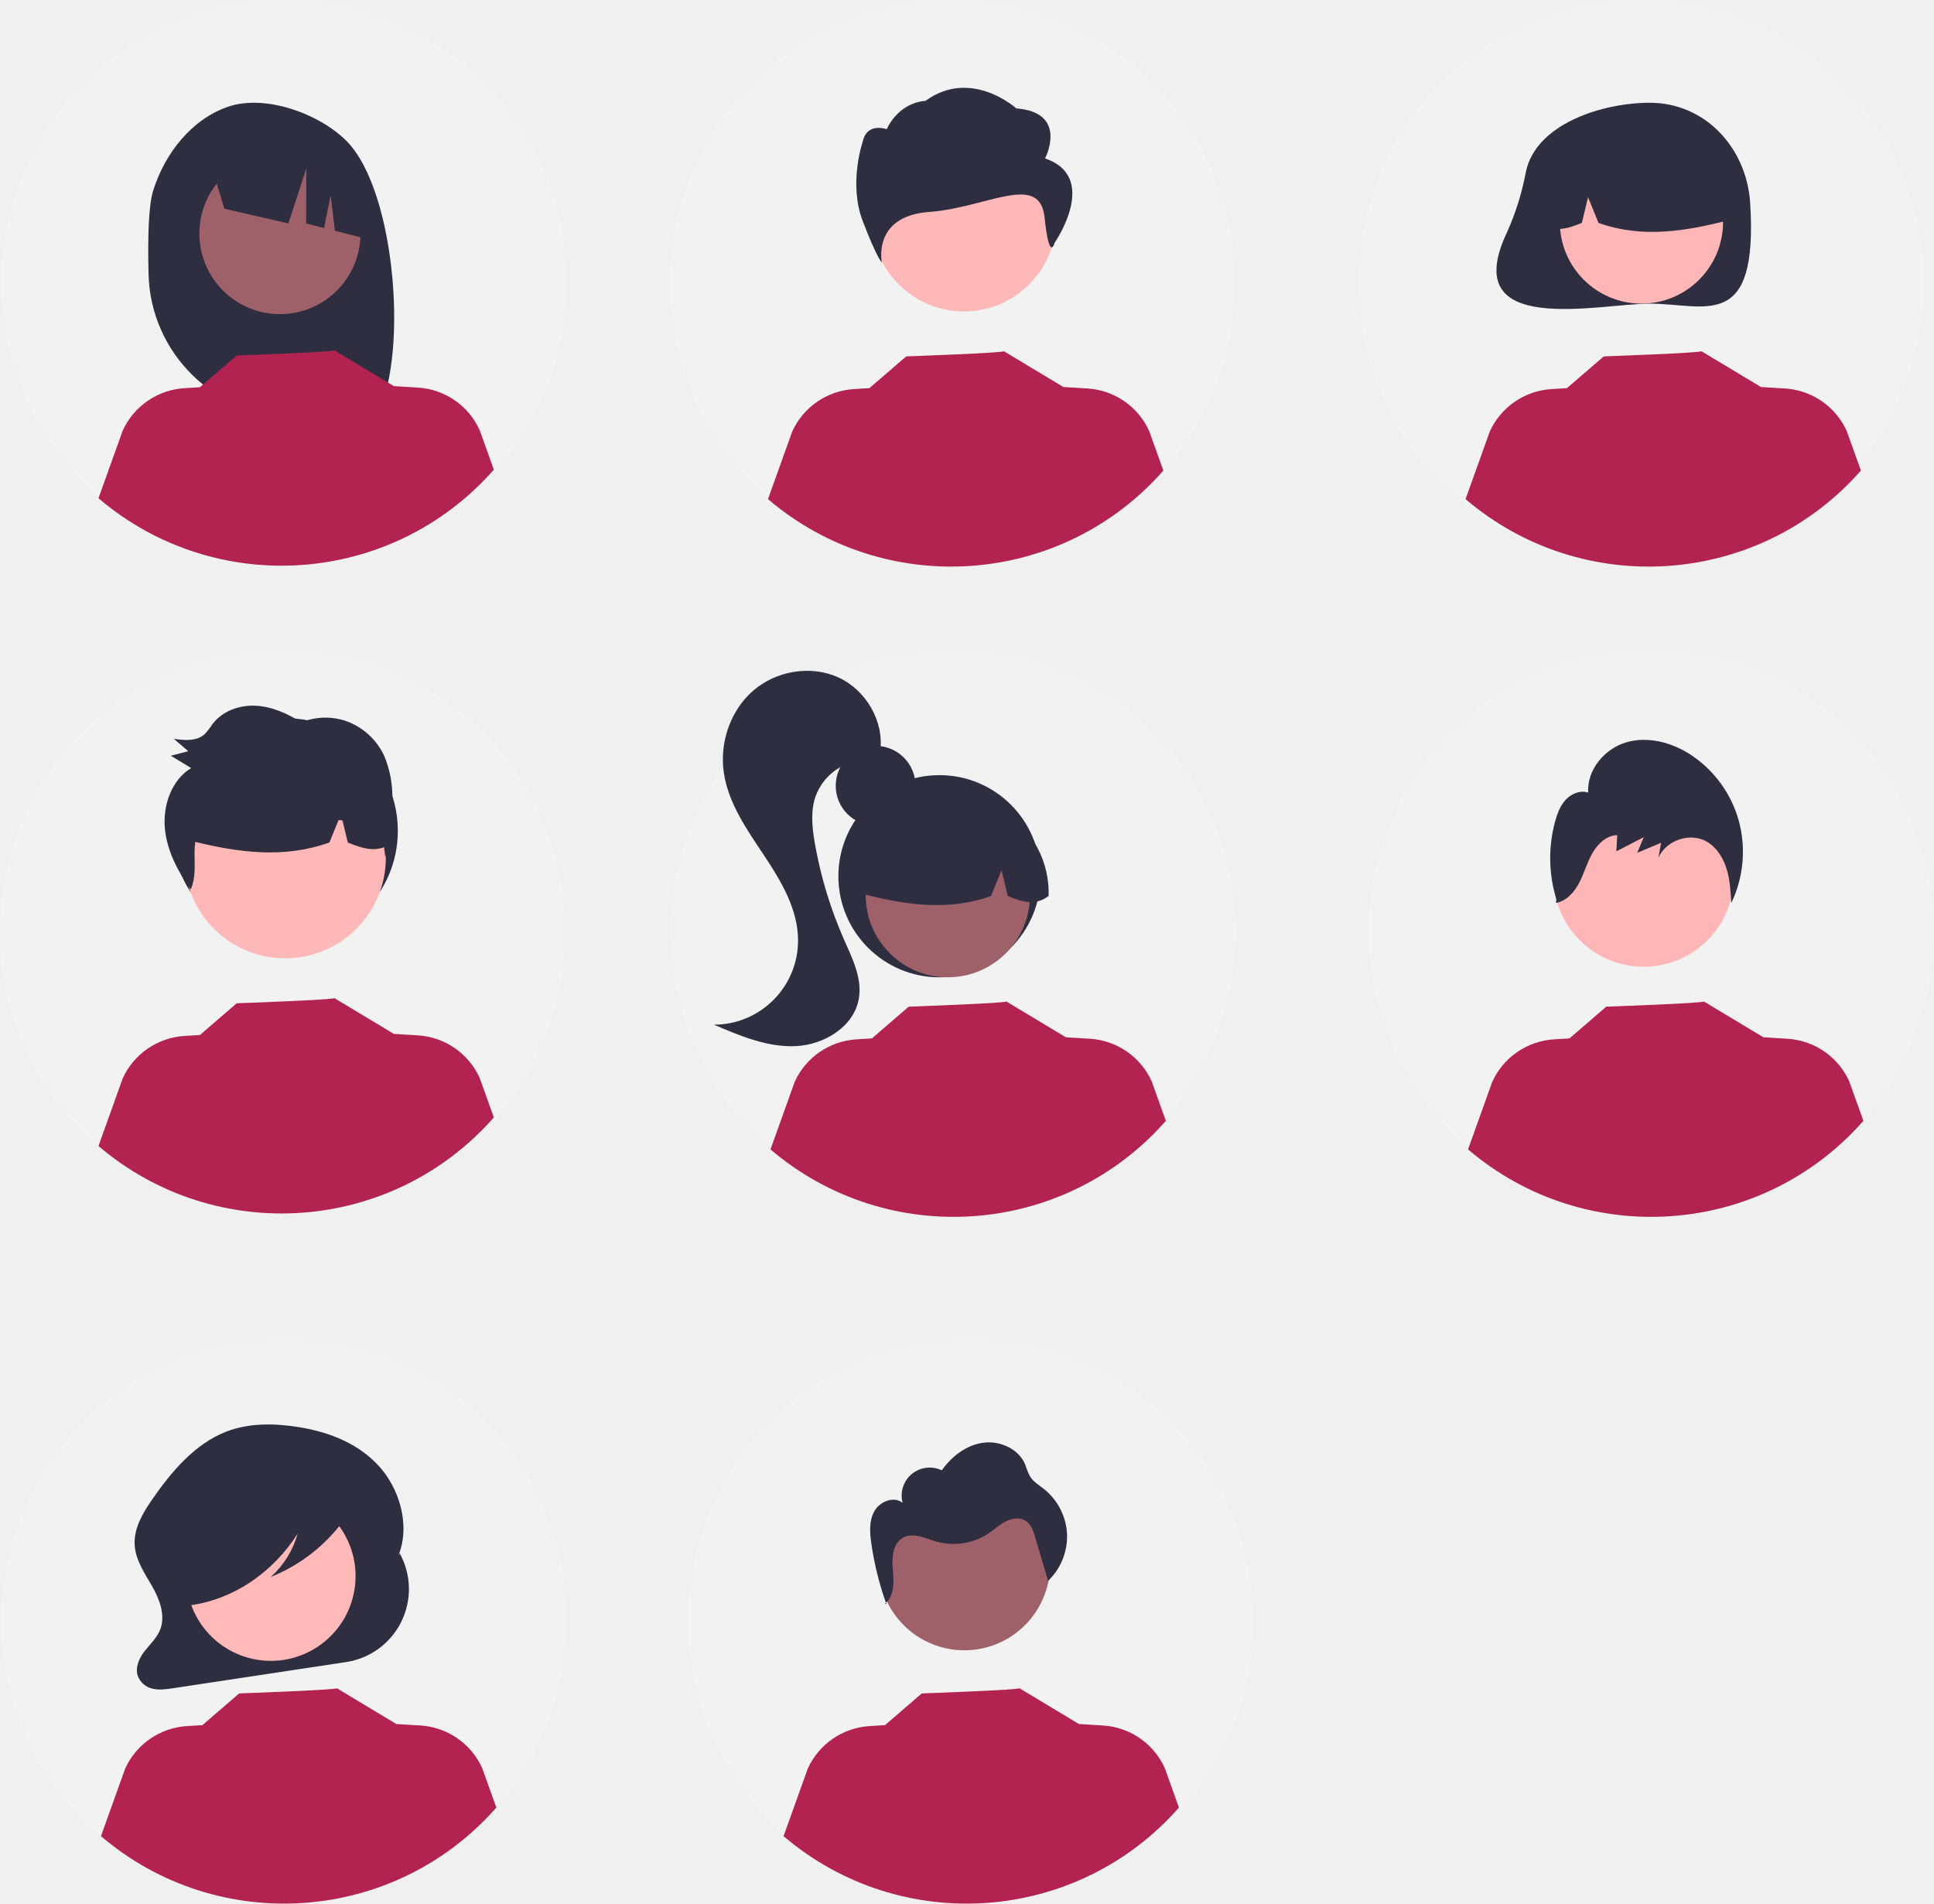
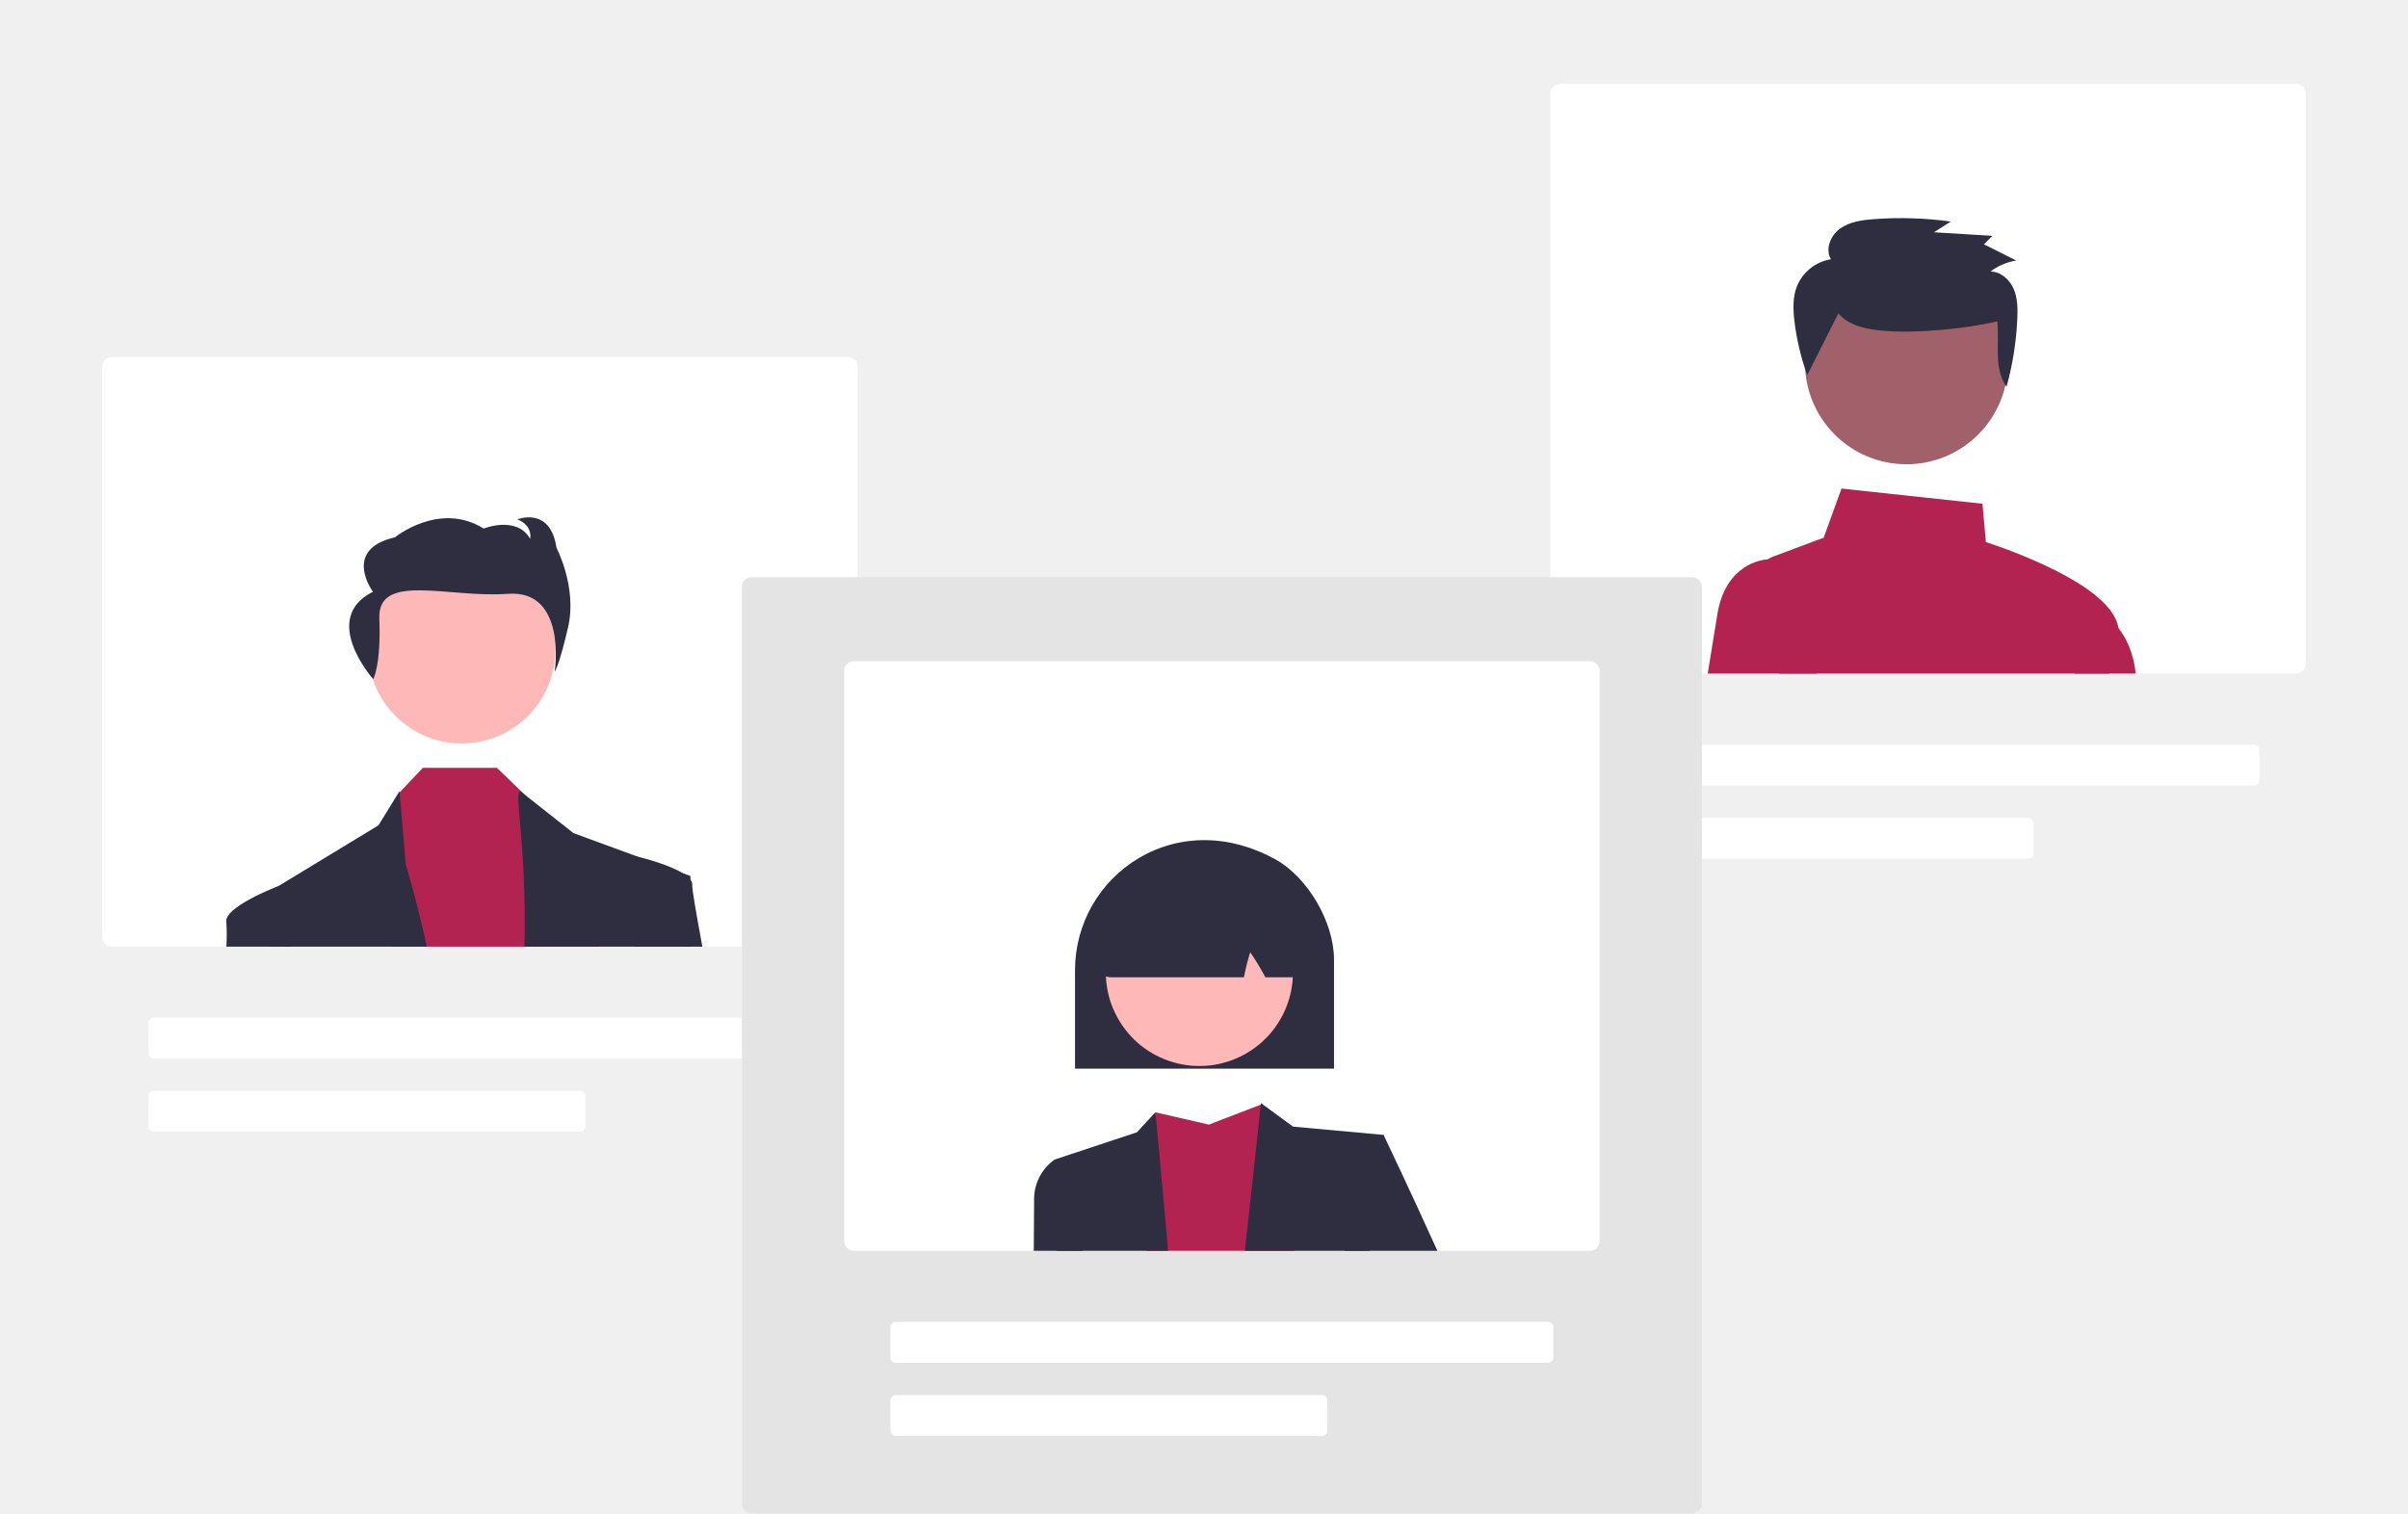
- <svg xmlns="http://www.w3.org/2000/svg" data-name="Layer 1" width="776.32" height="764.051" viewBox="0 0 776.32 764.051">
-   <circle cx="113.44" cy="373.971" r="113.44" fill="#f2f2f2" />
-   <circle cx="114.454" cy="333.464" r="45.236" fill="#2f2e41" />
-   <path d="M439.335,181.616a113.44,113.44,0,1,1-113.239-113.641A113.147,113.147,0,0,1,439.335,181.616Z" transform="translate(-211.84 -67.97468)" fill="#f2f2f2" />
-   <circle cx="382.63" cy="373.971" r="113.44" fill="#f2f2f2" />
-   <circle cx="382.3" cy="113.44" r="113.44" fill="#f2f2f2" />
-   <circle cx="658.78" cy="113.44" r="113.44" fill="#f2f2f2" />
-   <circle cx="662.88" cy="373.971" r="113.44" fill="#f2f2f2" />
-   <path d="M439.335,718.585a113.44,113.44,0,1,1-113.44-113.44A112.938,112.938,0,0,1,439.335,718.585Z" transform="translate(-211.84 -67.97468)" fill="#f2f2f2" />
-   <circle cx="389.59" cy="650.611" r="113.44" fill="#f2f2f2" />
-   <path d="M273.316,144.513c4.691-14.949,15.357-28.66,30.109-33.713,14.753-5.054,36.355,2.645,47.445,13.698,20.287,20.219,25.238,89.677,11.3,111.627-2.772-.147-12.339-.255-15.145-.36L343.057,222.534v13.099q-6.705-.207-13.516-.286A58.821,58.821,0,0,1,271.467,177.977C271.104,163.418,271.468,150.404,273.316,144.513Z" transform="translate(-211.84 -67.97468)" fill="#2f2e41" />
-   <circle cx="112.372" cy="93.753" r="32.33" fill="#9e616a" />
-   <path d="M296.311,133.335l37.224-18.639,0,0a46.787,46.787,0,0,1,27.403,38.764l.928,11.114-15.588-3.968-1.708-14.211-2.647,13.103-7.194-1.83.068-22.063-7.198,22.047-25.693-5.903Z" transform="translate(-211.84 -67.97468)" fill="#2f2e41" />
-   <circle cx="351.479" cy="315.388" r="16.016" fill="#2f2e41" />
-   <circle cx="377.104" cy="351.691" r="40.573" fill="#2f2e41" />
-   <circle cx="380.462" cy="359.284" r="32.97" fill="#9e616a" />
-   <path d="M614.692,393.65A37.767,37.767,0,0,0,557.273,426.61c16.8,4.218,34.45,7.446,52.366,1.009l4.231-10.355,2.494,10.363c5.456,2.23,10.926,4.117,16.396-.022A38.562,38.562,0,0,0,614.692,393.65Z" transform="translate(-211.84 -67.97468)" fill="#2f2e41" />
-   <path d="M548.407,339.886c-11.075-5.078-24.971-2.695-34.192,5.267-9.222,7.963-13.606,20.922-11.825,32.975,1.816,12.296,9.291,22.884,16.181,33.228,6.89,10.344,13.622,21.679,13.614,34.108a33.811,33.811,0,0,1-33.744,33.79c10.507,4.523,21.473,9.135,32.899,8.599,11.426-.536,23.403-7.882,25.267-19.168,1.343-8.132-2.647-16.062-5.974-23.602a166.953,166.953,0,0,1-11.668-38.409c-1.111-6.312-1.835-12.949.223-19.019a22.333,22.333,0,0,1,22.186-14.655l3.775-3.397C566.828,357.536,559.482,344.964,548.407,339.886Z" transform="translate(-211.84 -67.97468)" fill="#2f2e41" />
-   <path d="M824.323,137.043a106.585,106.585,0,0,1-7.605,24.271c-20.011,42.333,36.976,28.535,57.342,28.535,22.267,0,43.571,11.709,40.317-40.317-1.39-22.223-18.051-40.317-40.317-40.317C855.041,109.215,828.3,117.668,824.323,137.043Z" transform="translate(-211.84 -67.97468)" fill="#2f2e41" />
-   <circle cx="658.884" cy="89.102" r="32.762" fill="#ffb6b6" />
-   <path d="M848.475,123.68a37.528,37.528,0,0,1,57.056,32.752c-16.694,4.191-34.232,7.399-52.035,1.003l-4.204-10.29-2.479,10.297c-5.422,2.216-10.857,4.091-16.293-.021A38.318,38.318,0,0,1,848.475,123.68Z" transform="translate(-211.84 -67.97468)" fill="#2f2e41" />
-   <circle cx="114.472" cy="344.231" r="40.411" fill="#ffb8b8" />
-   <circle id="bf829f4c-57e2-46a5-971d-584c2690be65" data-name="ab6171fa-7d69-4734-b81c-8dff60f9761b" cx="387.093" cy="627.963" r="34.415" fill="#9e616a" />
-   <circle cx="386.924" cy="88.021" r="36.991" fill="#ffb8b8" />
-   <path id="bd502a69-4a38-4003-a7a1-fa248c8198be-151" data-name="bf427902-b9bf-4946-b5d7-5c1c7e04535e" d="M631.333,131.559s9.631-18.412-11.558-20.086c0,0-18.064-16.386-36.475-2.996,0,0-10.043,0-15.535,11.365,0,0-7.899-2.996-9.634,5.021,0,0-5.78,16.738,0,31.802s7.699,16.738,7.699,16.738-4.055-18.694,19.062-20.368,44.325-16.156,46.251,2.256,4.044,10.094,4.044,10.094S653.485,139.091,631.333,131.559Z" transform="translate(-211.84 -67.97468)" fill="#2f2e41" />
-   <circle cx="659.749" cy="351.812" r="36.211" fill="#ffb6b6" />
-   <path d="M372.289,691.442v-0l-.561,1.012c4.996-12.313.453-27.485-8.459-36.769-8.912-9.284-21.302-13.529-33.502-15.212-9.057-1.25-18.457-1.214-27.069,2.104-12.471,4.804-21.998,15.925-29.953,27.494-3.639,5.291-7.216,11.324-6.854,17.938.337,6.138,3.98,11.346,6.963,16.553,2.984,5.207,5.475,11.668,3.334,17.351-1.276,3.387-3.973,5.826-6.161,8.597s-3.988,6.515-2.931,9.991a8.152,8.152,0,0,0,6.073,5.278c2.645.616,5.39.214,8.069-.191L350.777,735.08A29.637,29.637,0,0,0,372.289,691.442Z" transform="translate(-211.84 -67.97468)" fill="#2f2e41" />
-   <circle cx="320.565" cy="700.596" r="33.999" transform="translate(-634.1737 836.8236) rotate(-80.78253)" fill="#ffb9b9" />
-   <path d="M411.075,793.485a113.4,113.4,0,0,1-158.71,11.47l9.73-27.15a29.197,29.197,0,0,1,24.8-17.03l6.19-.38,14.76-12.73s39.77-1.42,39.18-2.1l24.09,14.49-.02-.1,9.47.58a29.184,29.184,0,0,1,24.8,17.03Z" transform="translate(-211.84 -67.97468)" fill="#b32351" />
-   <path d="M685.075,793.485a113.4,113.4,0,0,1-158.71,11.47l9.73-27.15a29.197,29.197,0,0,1,24.8-17.03l6.19-.38,14.76-12.73s39.77-1.42,39.18-2.1l24.09,14.49-.02-.1,9.47.58a29.184,29.184,0,0,1,24.8,17.03Z" transform="translate(-211.84 -67.97468)" fill="#b32351" />
-   <path d="M352.814,669.041c-.878-4.643-5.613-6.766-9.67-7.795a93.151,93.151,0,0,0-36.036-1.979c-8.767,1.25-17.742,4.007-24.103,10.85a32.417,32.417,0,0,0-8.197,20.877,24.861,24.861,0,0,0,2.976,13.263c2.289,3.875,6.191,6.685,10.219,6.586l.408,1.419c17.07-2.378,32.926-12.999,42.913-28.744a36.825,36.825,0,0,1-10.759,17.38,67.034,67.034,0,0,0,28.937-22.302C351.521,675.915,353.481,672.573,352.814,669.041Z" transform="translate(-211.84 -67.97468)" fill="#2f2e41" />
-   <path d="M410.075,516.485a113.4,113.4,0,0,1-158.71,11.47l9.73-27.15a29.197,29.197,0,0,1,24.8-17.03l6.19-.38,14.76-12.73s39.77-1.42,39.18-2.1l24.09,14.49-.02-.1,9.47.58a29.184,29.184,0,0,1,24.8,17.03Z" transform="translate(-211.84 -67.97468)" fill="#b32351" />
-   <path d="M679.825,517.845a113.4,113.4,0,0,1-158.71,11.47l9.73-27.15a29.197,29.197,0,0,1,24.8-17.03l6.19-.38,14.76-12.73s39.77-1.42,39.18-2.1l24.09,14.49-.02-.1,9.47.58a29.184,29.184,0,0,1,24.8,17.03Z" transform="translate(-211.84 -67.97468)" fill="#b32351" />
-   <path d="M959.825,517.845a113.4,113.4,0,0,1-158.71,11.47l9.73-27.15a29.197,29.197,0,0,1,24.8-17.03l6.19-.38,14.76-12.73s39.77-1.42,39.18-2.1l24.09,14.49-.02-.1,9.47.58a29.184,29.184,0,0,1,24.8,17.03Z" transform="translate(-211.84 -67.97468)" fill="#b32351" />
-   <path d="M410.075,256.485a113.4,113.4,0,0,1-158.71,11.47l9.73-27.15a29.197,29.197,0,0,1,24.8-17.03l6.19-.38,14.76-12.73s39.77-1.42,39.18-2.1l24.09,14.49-.02-.1,9.47.58a29.184,29.184,0,0,1,24.8,17.03Z" transform="translate(-211.84 -67.97468)" fill="#b32351" />
-   <path d="M678.825,256.845a113.4,113.4,0,0,1-158.71,11.47l9.73-27.15a29.197,29.197,0,0,1,24.8-17.03l6.19-.38,14.76-12.73s39.77-1.42,39.18-2.1l24.09,14.49-.02-.1,9.47.58a29.184,29.184,0,0,1,24.8,17.03Z" transform="translate(-211.84 -67.97468)" fill="#b32351" />
-   <path d="M958.825,256.845a113.4,113.4,0,0,1-158.71,11.47l9.73-27.15a29.197,29.197,0,0,1,24.8-17.03l6.19-.38,14.76-12.73s39.77-1.42,39.18-2.1l24.09,14.49-.02-.1,9.47.58a29.184,29.184,0,0,1,24.8,17.03Z" transform="translate(-211.84 -67.97468)" fill="#b32351" />
-   <path d="M909.78,397.329A46.687,46.687,0,0,0,890.228,370.728c-7.602-4.863-17.089-7.345-25.702-4.774s-15.743,11.024-15.18,20.156c-3.109-1.058-6.643.35-8.919,2.754-2.276,2.405-3.499,5.64-4.376,8.86a56.325,56.325,0,0,0,.528,31.19l-.171,1.455c4.202-.695,7.389-4.3,9.371-8.142s3.122-8.103,5.271-11.85c2.148-3.747,5.715-7.09,9.97-7.207l-.375,6.505q5.492-2.829,10.983-5.659-1.306,3.125-2.612,6.249,4.796-2.005,9.592-4.009-.536,3.005-1.072,6.009c3.171-7.217,12.977-10.388,19.648-6.353,3.874,2.344,6.416,6.52,7.753,10.906s1.601,9.026,1.857,13.611A47.6,47.6,0,0,0,909.78,397.329Z" transform="translate(-211.84 -67.97468)" fill="#2f2e41" />
-   <path d="M567.663,711.848c-.068-.188-.129-.379-.196-.567-.133.117-.259.237-.403.346Z" transform="translate(-211.84 -67.97468)" fill="#2f2e41" />
-   <path d="M640.158,683.694a24.742,24.742,0,0,0-9.239-18.059c-2.006-1.586-4.326-2.926-5.654-5.111a34.966,34.966,0,0,1-1.921-4.79c-2.642-6.288-10.171-9.63-16.925-8.678s-12.599,5.495-16.536,11.065a11.255,11.255,0,0,0-15.74,13.046c-3.498-2.818-9.155-.564-11.338,3.361-2.183,3.925-1.837,8.728-1.188,13.172a124.459,124.459,0,0,0,5.849,23.58c3.406-2.999,3.196-8.46,2.78-13.077-.432-4.796-.173-10.652,4.021-13.019,4.052-2.287,8.97.224,13.438,1.522a25.396,25.396,0,0,0,21.008-3.304c2.327-1.575,4.399-3.547,6.908-4.813s5.702-1.705,8.037-.143c2.133,1.427,3.001,4.087,3.726,6.549q2.58,8.75,5.161,17.501A24.742,24.742,0,0,0,640.158,683.694Z" transform="translate(-211.84 -67.97468)" fill="#2f2e41" />
-   <path d="M368.947,398.033a89.422,89.422,0,0,0,.389-9.077,42.726,42.726,0,0,0-3.223-17.495,26.883,26.883,0,0,0-14.066-13.589,25.665,25.665,0,0,0-19.243.017c-5.57-3.519-11.759-6.309-18.276-6.654-6.518-.346-13.409,2.072-17.425,7.395a28.44,28.44,0,0,1-3.044,3.955c-3.229,2.99-8.135,2.559-12.426,1.947q2.887,2.474,5.776,4.949-3.495.913-6.99,1.826,4.079,2.474,8.157,4.947c-7.893,4.738-11.481,15.078-10.533,24.47.897,8.892,5.189,17.022,10.321,24.249,2.047-4.32,1.606-9.489,1.572-14.354a32.487,32.487,0,0,1,.288-4.72c17.343,4.157,35.464,6.825,53.84.223l3.688-9.026c.518.053,1.035.103,1.553.158l2.137,8.876c4.844,1.98,9.698,3.71,14.554,1.892.236,1.371.379,2.77.488,4.115.417-1.609.778-3.229,1.104-4.856a14.359,14.359,0,0,0,1.839-1.175A39.512,39.512,0,0,0,368.947,398.033Z" transform="translate(-211.84 -67.97468)" fill="#2f2e41" />
+ <svg xmlns="http://www.w3.org/2000/svg" data-name="Layer 1" width="794.589" height="499.429" viewBox="0 0 794.589 499.429">
+   <path d="M516.259,599.337h-310.357a3.199,3.199,0,0,1-3.196-3.196V293.596a3.199,3.199,0,0,1,3.196-3.196h310.357a3.199,3.199,0,0,1,3.196,3.196V596.141A3.199,3.199,0,0,1,516.259,599.337Z" transform="translate(-202.7057 -200.2854)" fill="#f0f0f0" />
+   <path d="M482.524,318.098H239.636a3.201,3.201,0,0,0-3.196,3.196V509.497a3.201,3.201,0,0,0,3.196,3.196H482.524a3.201,3.201,0,0,0,3.196-3.196V321.294A3.201,3.201,0,0,0,482.524,318.098Z" transform="translate(-202.7057 -200.2854)" fill="#fff" />
+   <path d="M468.675,549.623H253.485a1.778,1.778,0,0,1-1.776-1.776v-9.943a1.778,1.778,0,0,1,1.776-1.776H468.675a1.778,1.778,0,0,1,1.776,1.776v9.943A1.778,1.778,0,0,1,468.675,549.623Z" transform="translate(-202.7057 -200.2854)" fill="#fff" />
+   <path d="M394.104,573.77H253.485a1.778,1.778,0,0,1-1.776-1.775v-9.943a1.778,1.778,0,0,1,1.776-1.776H394.104a1.778,1.778,0,0,1,1.776,1.776v9.943A1.778,1.778,0,0,1,394.104,573.77Z" transform="translate(-202.7057 -200.2854)" fill="#fff" />
+   <circle cx="152.374" cy="214.46" r="30.882" fill="#ffb8b8" />
+   <polygon points="197.556 312.407 129.086 312.407 131.323 262.068 131.856 261.507 139.54 253.39 163.992 253.39 173.054 262.168 173.786 262.878 193.082 281.372 197.556 312.407" fill="#b32351" />
+   <path d="M343.566,512.693H291.765c-.128-11.363-.199-18.167-.199-18.167l2.997-1.825a.022.022,0,0,1,.014-.007h.007l33.01-20.042,6.931-11.257.036.398,2.038,23.728S339.966,496.401,343.566,512.693Z" transform="translate(-202.7057 -200.2854)" fill="#2f2e41" />
+   <path d="M430.63,512.693h-54.87c.831-33.138-3.643-51.298-1.342-51.298l1.342,1.058,16.171,12.769,21.313,7.819h.014l14.694,5.39,2.578.945v1.214C430.538,493.503,430.552,501.464,430.63,512.693Z" transform="translate(-202.7057 -200.2854)" fill="#2f2e41" />
+   <path d="M325.863,424.408s2.624-4.608,2.014-20.001,22.831-6.687,42.418-8.156,15.441,25.7,15.441,25.7,1.413-1.615,4.438-14.727-3.844-26.179-3.844-26.179c-2.023-13.778-12.926-9.362-12.926-9.362,5.251,2.044,4.242,6.415,4.242,6.415-4.445-7.793-15.348-3.377-15.348-3.377-14.542-9.125-29.279,2.892-29.279,2.892-17.567,3.987-7.265,17.957-7.265,17.957C308.088,404.497,325.863,424.408,325.863,424.408Z" transform="translate(-202.7057 -200.2854)" fill="#2f2e41" />
+   <path d="M298.682,512.693H277.397a64.178,64.178,0,0,0,.014-7.876c-1.271-5.064,16.612-11.91,17.151-12.116a.022.022,0,0,1,.014-.007h.007l3.409,1.832Z" transform="translate(-202.7057 -200.2854)" fill="#2f2e41" />
+   <path d="M434.472,512.693H412.115L409.324,485.137l3.132-2.287s.284.064.789.192h.014c2.507.618,10.262,2.663,14.694,5.39a9.104,9.104,0,0,1,2.578,2.159,2.662,2.662,0,0,1,.611,1.889C431.028,493.51,432.334,501.095,434.472,512.693Z" transform="translate(-202.7057 -200.2854)" fill="#2f2e41" />
+   <path d="M994.098,509.222h-310.357a3.199,3.199,0,0,1-3.196-3.196V203.481a3.199,3.199,0,0,1,3.196-3.196h310.357a3.199,3.199,0,0,1,3.196,3.196V506.026A3.199,3.199,0,0,1,994.098,509.222Z" transform="translate(-202.7057 -200.2854)" fill="#f0f0f0" />
+   <path d="M960.364,227.984H717.476a3.201,3.201,0,0,0-3.196,3.196V419.382a3.201,3.201,0,0,0,3.196,3.196H960.364a3.201,3.201,0,0,0,3.196-3.196V231.18A3.201,3.201,0,0,0,960.364,227.984Z" transform="translate(-202.7057 -200.2854)" fill="#fff" />
+   <path d="M946.515,459.508H731.325a1.778,1.778,0,0,1-1.776-1.776V447.79a1.778,1.778,0,0,1,1.776-1.776H946.515a1.778,1.778,0,0,1,1.776,1.776v9.943A1.778,1.778,0,0,1,946.515,459.508Z" transform="translate(-202.7057 -200.2854)" fill="#fff" />
+   <path d="M871.944,483.655H731.325a1.778,1.778,0,0,1-1.776-1.775v-9.943a1.778,1.778,0,0,1,1.776-1.776H871.944a1.778,1.778,0,0,1,1.776,1.776v9.943A1.778,1.778,0,0,1,871.944,483.655Z" transform="translate(-202.7057 -200.2854)" fill="#fff" />
+   <path d="M898.705,422.578c1.371-4.936,2.436-9.19,2.983-12.201a8.702,8.702,0,0,0,.05-2.812c-2.045-14.552-38.99-26.853-43.727-28.372l-1.143-12.67-46.504-5.007-5.888,16.207L787.786,383.979a7.95,7.95,0,0,0-1.712.881,8.263,8.263,0,0,0-3.402,8.814l7.109,28.905H898.705Z" transform="translate(-202.7057 -200.2854)" fill="#b32351" />
+   <path d="M802.302,422.578H766.217c1.293-8.054,2.45-15.177,3.203-19.708,2.755-16.491,14.772-17.897,16.654-18.011.149-.014.242-.014.249-.014h7.592Z" transform="translate(-202.7057 -200.2854)" fill="#b32351" />
+   <path d="M898.705,422.578h8.75c-.774-7.109-3.231-11.896-5.717-15.014a17.936,17.936,0,0,0-6.257-5.206l-.66-.284-7.691,20.503Z" transform="translate(-202.7057 -200.2854)" fill="#b32351" />
+   <circle id="e1a103b7-8d34-421f-afc4-5b4214dc85b9" data-name="Ellipse 109" cx="629.092" cy="119.727" r="33.484" fill="#a0616a" />
+   <path id="b2c74153-0538-46ec-992c-20d14033c946-103" data-name="Path 696" d="M809.324,303.7c3.466,4.102,9.331,5.259,14.742,5.73,10.99.964,26.968-.599,37.708-3.079.771,7.429-1.322,15.439,3.052,21.551a100.049,100.049,0,0,0,3.555-22.68c.132-3.29.08-6.694-1.256-9.714s-4.253-5.584-7.61-5.611a19.074,19.074,0,0,1,8.508-3.636l-10.632-5.343,2.73-2.803-19.248-1.178,5.575-3.541a120.889,120.889,0,0,0-25.336-.797c-3.923.289-8.024.841-11.201,3.114s-5.014,6.789-3.041,10.126a14.703,14.703,0,0,0-11.205,8.891c-1.417,3.592-1.287,7.582-.851,11.409a80.867,80.867,0,0,0,4.24,17.939" transform="translate(-202.7057 -200.2854)" fill="#2f2e41" />
+   <path d="M761.083,699.715h-310.357a3.199,3.199,0,0,1-3.196-3.196V393.974a3.199,3.199,0,0,1,3.196-3.196h310.357a3.199,3.199,0,0,1,3.196,3.196V696.519A3.199,3.199,0,0,1,761.083,699.715Z" transform="translate(-202.7057 -200.2854)" fill="#e4e4e4" />
+   <path d="M727.349,418.476H484.461a3.201,3.201,0,0,0-3.196,3.196V609.875a3.201,3.201,0,0,0,3.196,3.196H727.349a3.201,3.201,0,0,0,3.196-3.196V421.672A3.201,3.201,0,0,0,727.349,418.476Z" transform="translate(-202.7057 -200.2854)" fill="#fff" />
+   <path d="M713.5,650.001H498.31a1.778,1.778,0,0,1-1.775-1.775v-9.943a1.778,1.778,0,0,1,1.775-1.776H713.5a1.778,1.778,0,0,1,1.775,1.776v9.943A1.778,1.778,0,0,1,713.5,650.001Z" transform="translate(-202.7057 -200.2854)" fill="#fff" />
+   <path d="M638.929,674.147H498.31a1.778,1.778,0,0,1-1.775-1.776v-9.943a1.778,1.778,0,0,1,1.775-1.776H638.929a1.778,1.778,0,0,1,1.775,1.776v9.943A1.778,1.778,0,0,1,638.929,674.147Z" transform="translate(-202.7057 -200.2854)" fill="#fff" />
+   <path d="M629.803,613.071H580.92l3.047-45.723,17.634,4.069L618.753,564.82l.455-.17.028-.014a.229.229,0,0,1,.014.043C619.52,565.765,624.903,587.319,629.803,613.071Z" transform="translate(-202.7057 -200.2854)" fill="#b32351" />
+   <polygon points="456.557 374.527 451.99 412.785 410.792 412.785 416.047 364.535 416.097 364.066 416.502 364.364 416.544 364.392 426.707 371.807 456.557 374.527" fill="#2f2e41" />
+   <path d="M588.15,613.071h-36.895l-.533-30.12L577.874,573.946l6.093-6.598S585.892,587.198,588.15,613.071Z" transform="translate(-202.7057 -200.2854)" fill="#2f2e41" />
+   <path d="M677.025,613.071H646.45l1.96-27.407,10.852-10.852S667.849,592.823,677.025,613.071Z" transform="translate(-202.7057 -200.2854)" fill="#2f2e41" />
+   <path d="M559.955,613.071H543.827c.071-8.778.114-14.843.114-16.555a15.987,15.987,0,0,1,6.782-13.565l8.146,2.713Z" transform="translate(-202.7057 -200.2854)" fill="#2f2e41" />
+   <path d="M557.439,520.283a42.964,42.964,0,0,1,21.073-36.826c13.596-8.026,29.999-7.881,45.003.397,10.69,5.899,19.387,20.741,19.387,33.085v36.021H557.439Z" transform="translate(-202.7057 -200.2854)" fill="#2f2e41" />
+   <circle cx="598.479" cy="521.204" r="30.869" transform="translate(-379.3653 150.6516) rotate(-28.66316)" fill="#ffb8b8" />
+   <path d="M566.288,521.496c-.234-.27-.782-.903,3.026-30.201l.121-.479h.344c19.3-9.495,38.882-9.734,58.205-.713a3.802,3.802,0,0,1,2.155,3.076c2.255,27.527,1.71,28.127,1.477,28.383a3.78,3.78,0,0,1-2.79,1.234h-8.561l-.179-.323a88.354,88.354,0,0,0-4.832-7.946,70.527,70.527,0,0,0-1.973,7.769l-.104.5H569.138A3.769,3.769,0,0,1,566.288,521.496Z" transform="translate(-202.7057 -200.2854)" fill="#2f2e41" />
</svg>
